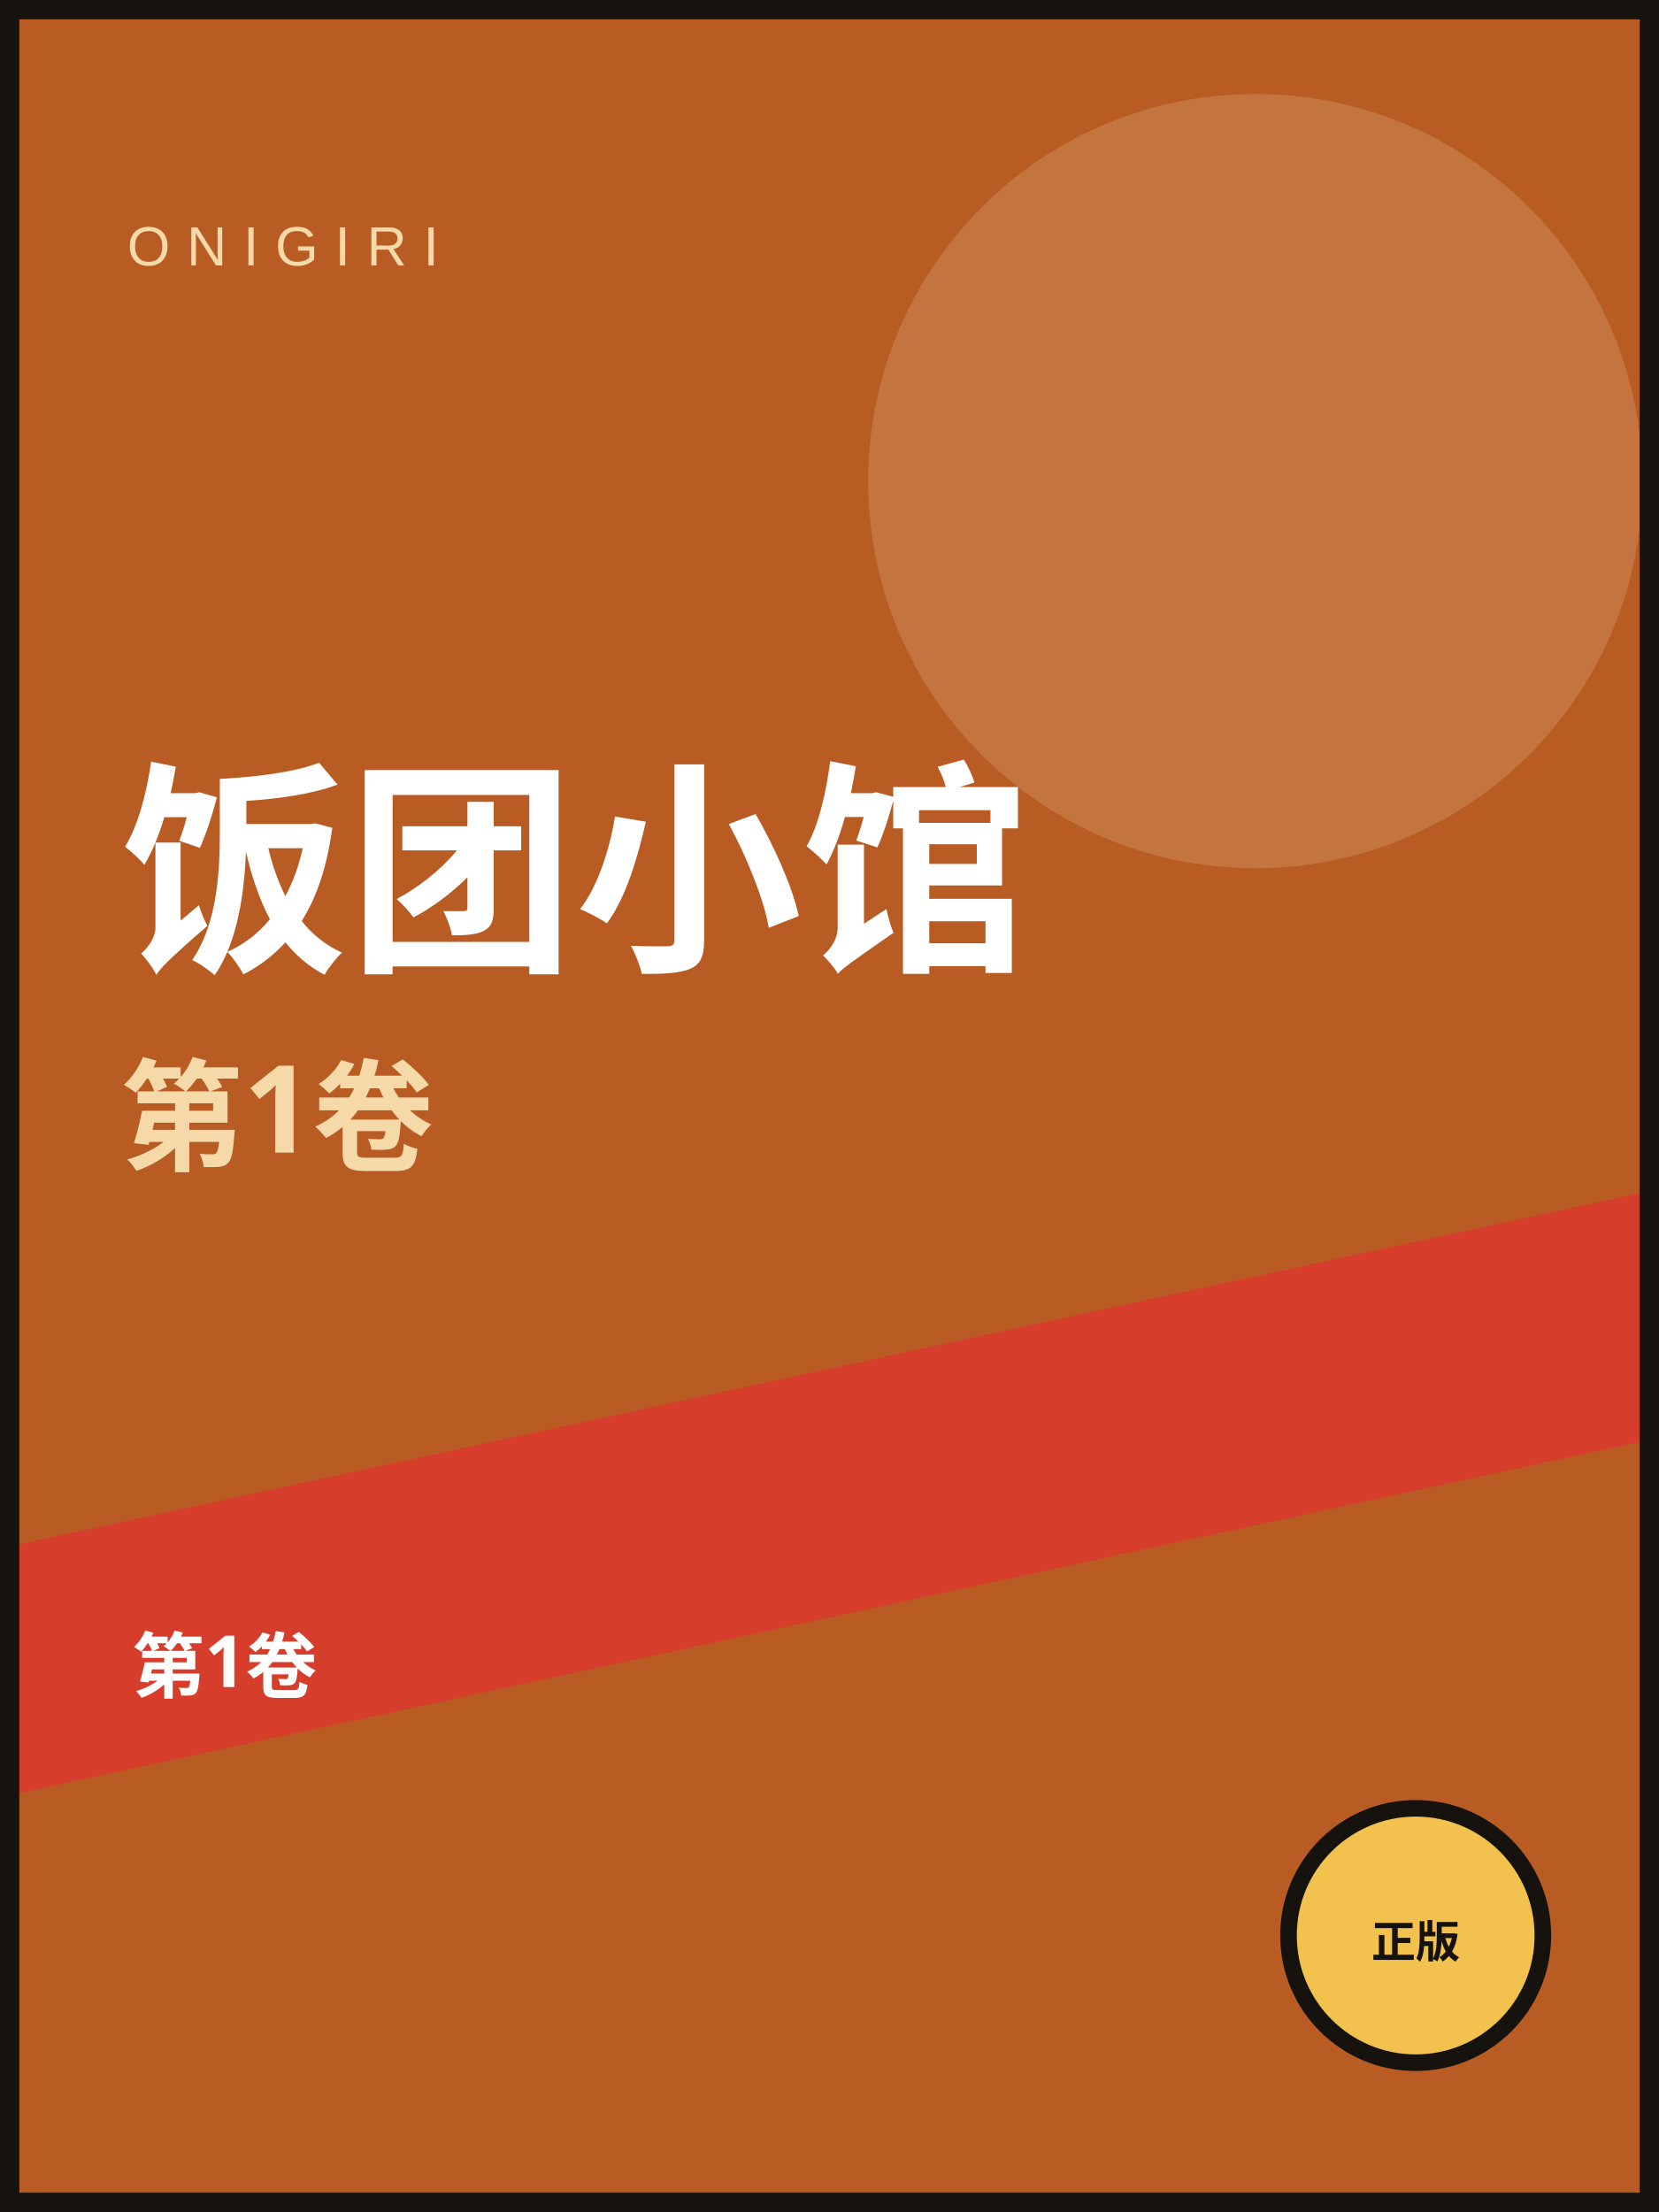
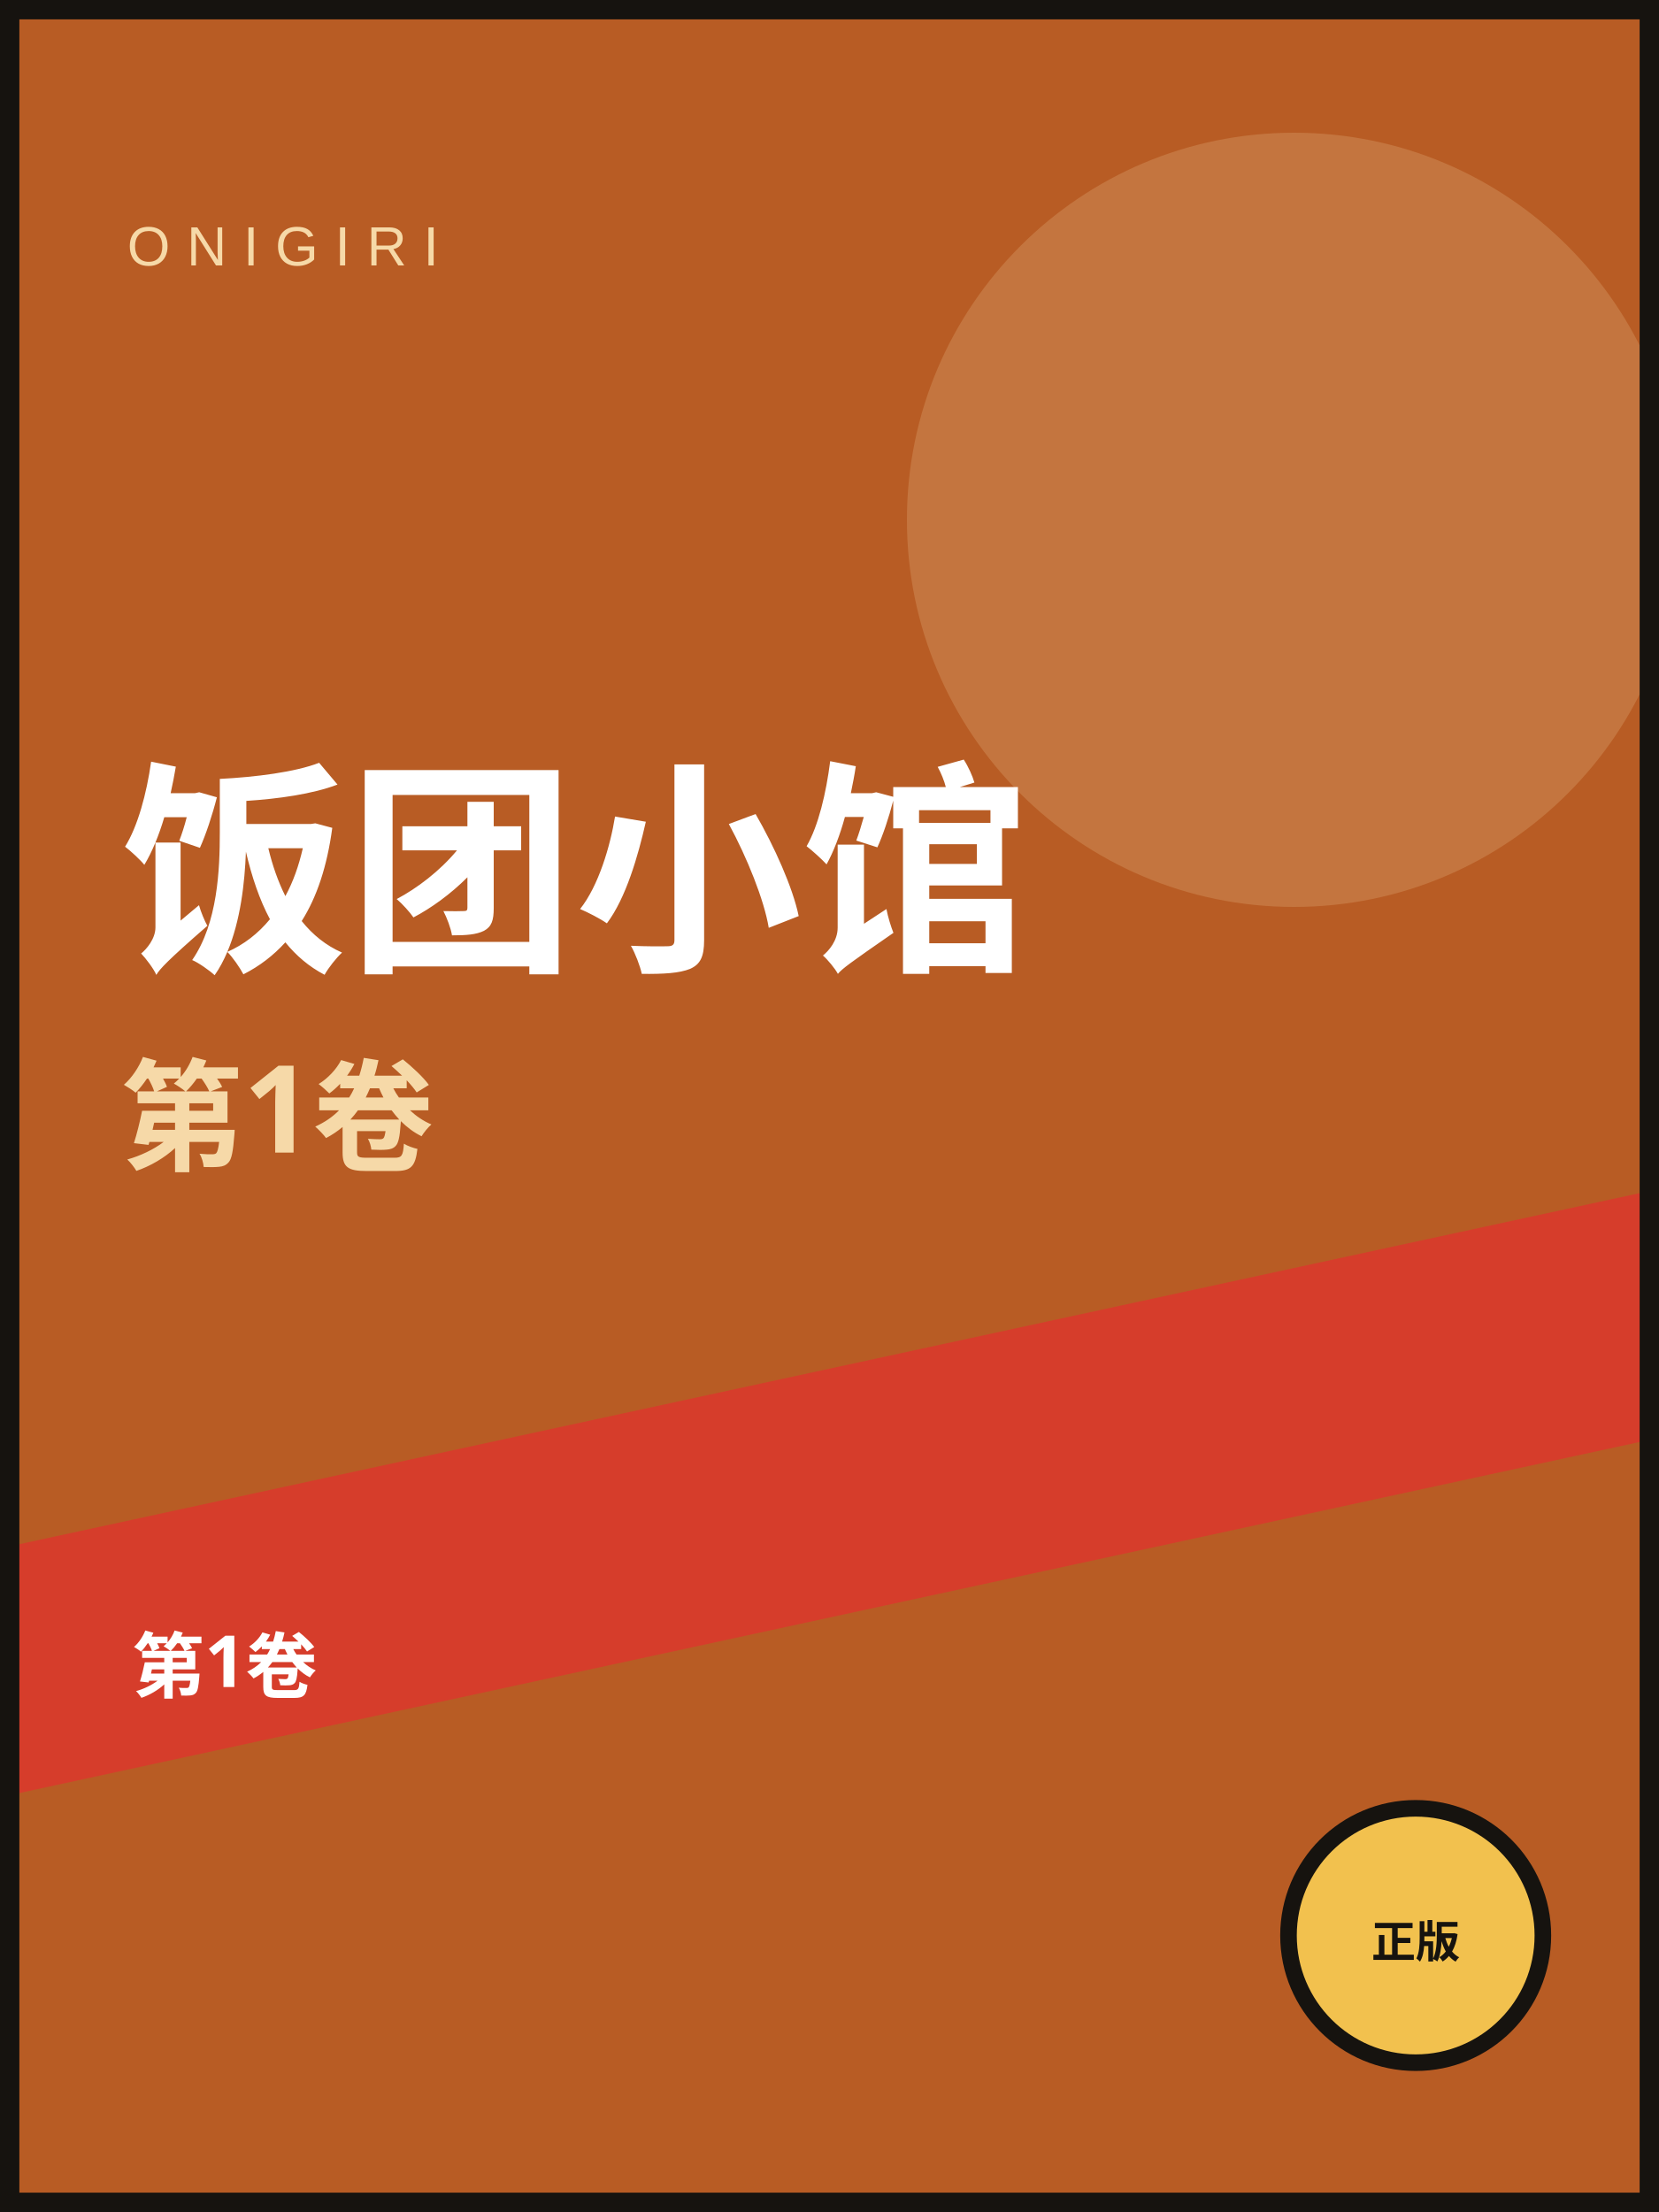
<svg xmlns="http://www.w3.org/2000/svg" width="600" height="800" viewBox="0 0 600 800">
  <rect width="600" height="800" fill="#B85C24" />
-   <circle cx="454" cy="174" r="140" fill="#F6D9A8" opacity="0.20" />
+   <circle cx="468" cy="188" r="140" fill="#F6D9A8" opacity="0.20" />
  <path d="M0 560 L600 430 L600 520 L0 650 Z" fill="#D93A2B" opacity="0.9" />
  <text x="46" y="96" font-family="Arial" font-size="20" fill="#F6D9A8" letter-spacing="6">ONIGIRI</text>
  <text x="44" y="345" font-family="Microsoft YaHei, sans-serif" font-size="82" font-weight="900" fill="#ffffff">饭团小馆</text>
  <text x="44" y="420" font-family="Microsoft YaHei, sans-serif" font-size="44" font-weight="700" fill="#F6D9A8">第1卷</text>
  <text x="48" y="612" font-family="Microsoft YaHei, sans-serif" font-size="26" font-weight="700" fill="#ffffff">第1卷</text>
  <rect width="600" height="800" fill="none" stroke="#16130F" stroke-width="14" />
  <circle cx="512" cy="700" r="46" fill="#F2C14E" stroke="#16130F" stroke-width="6" />
  <text x="512" y="708" text-anchor="middle" font-family="Microsoft YaHei, sans-serif" font-size="16" font-weight="900" fill="#16130F">正版</text>
</svg>
